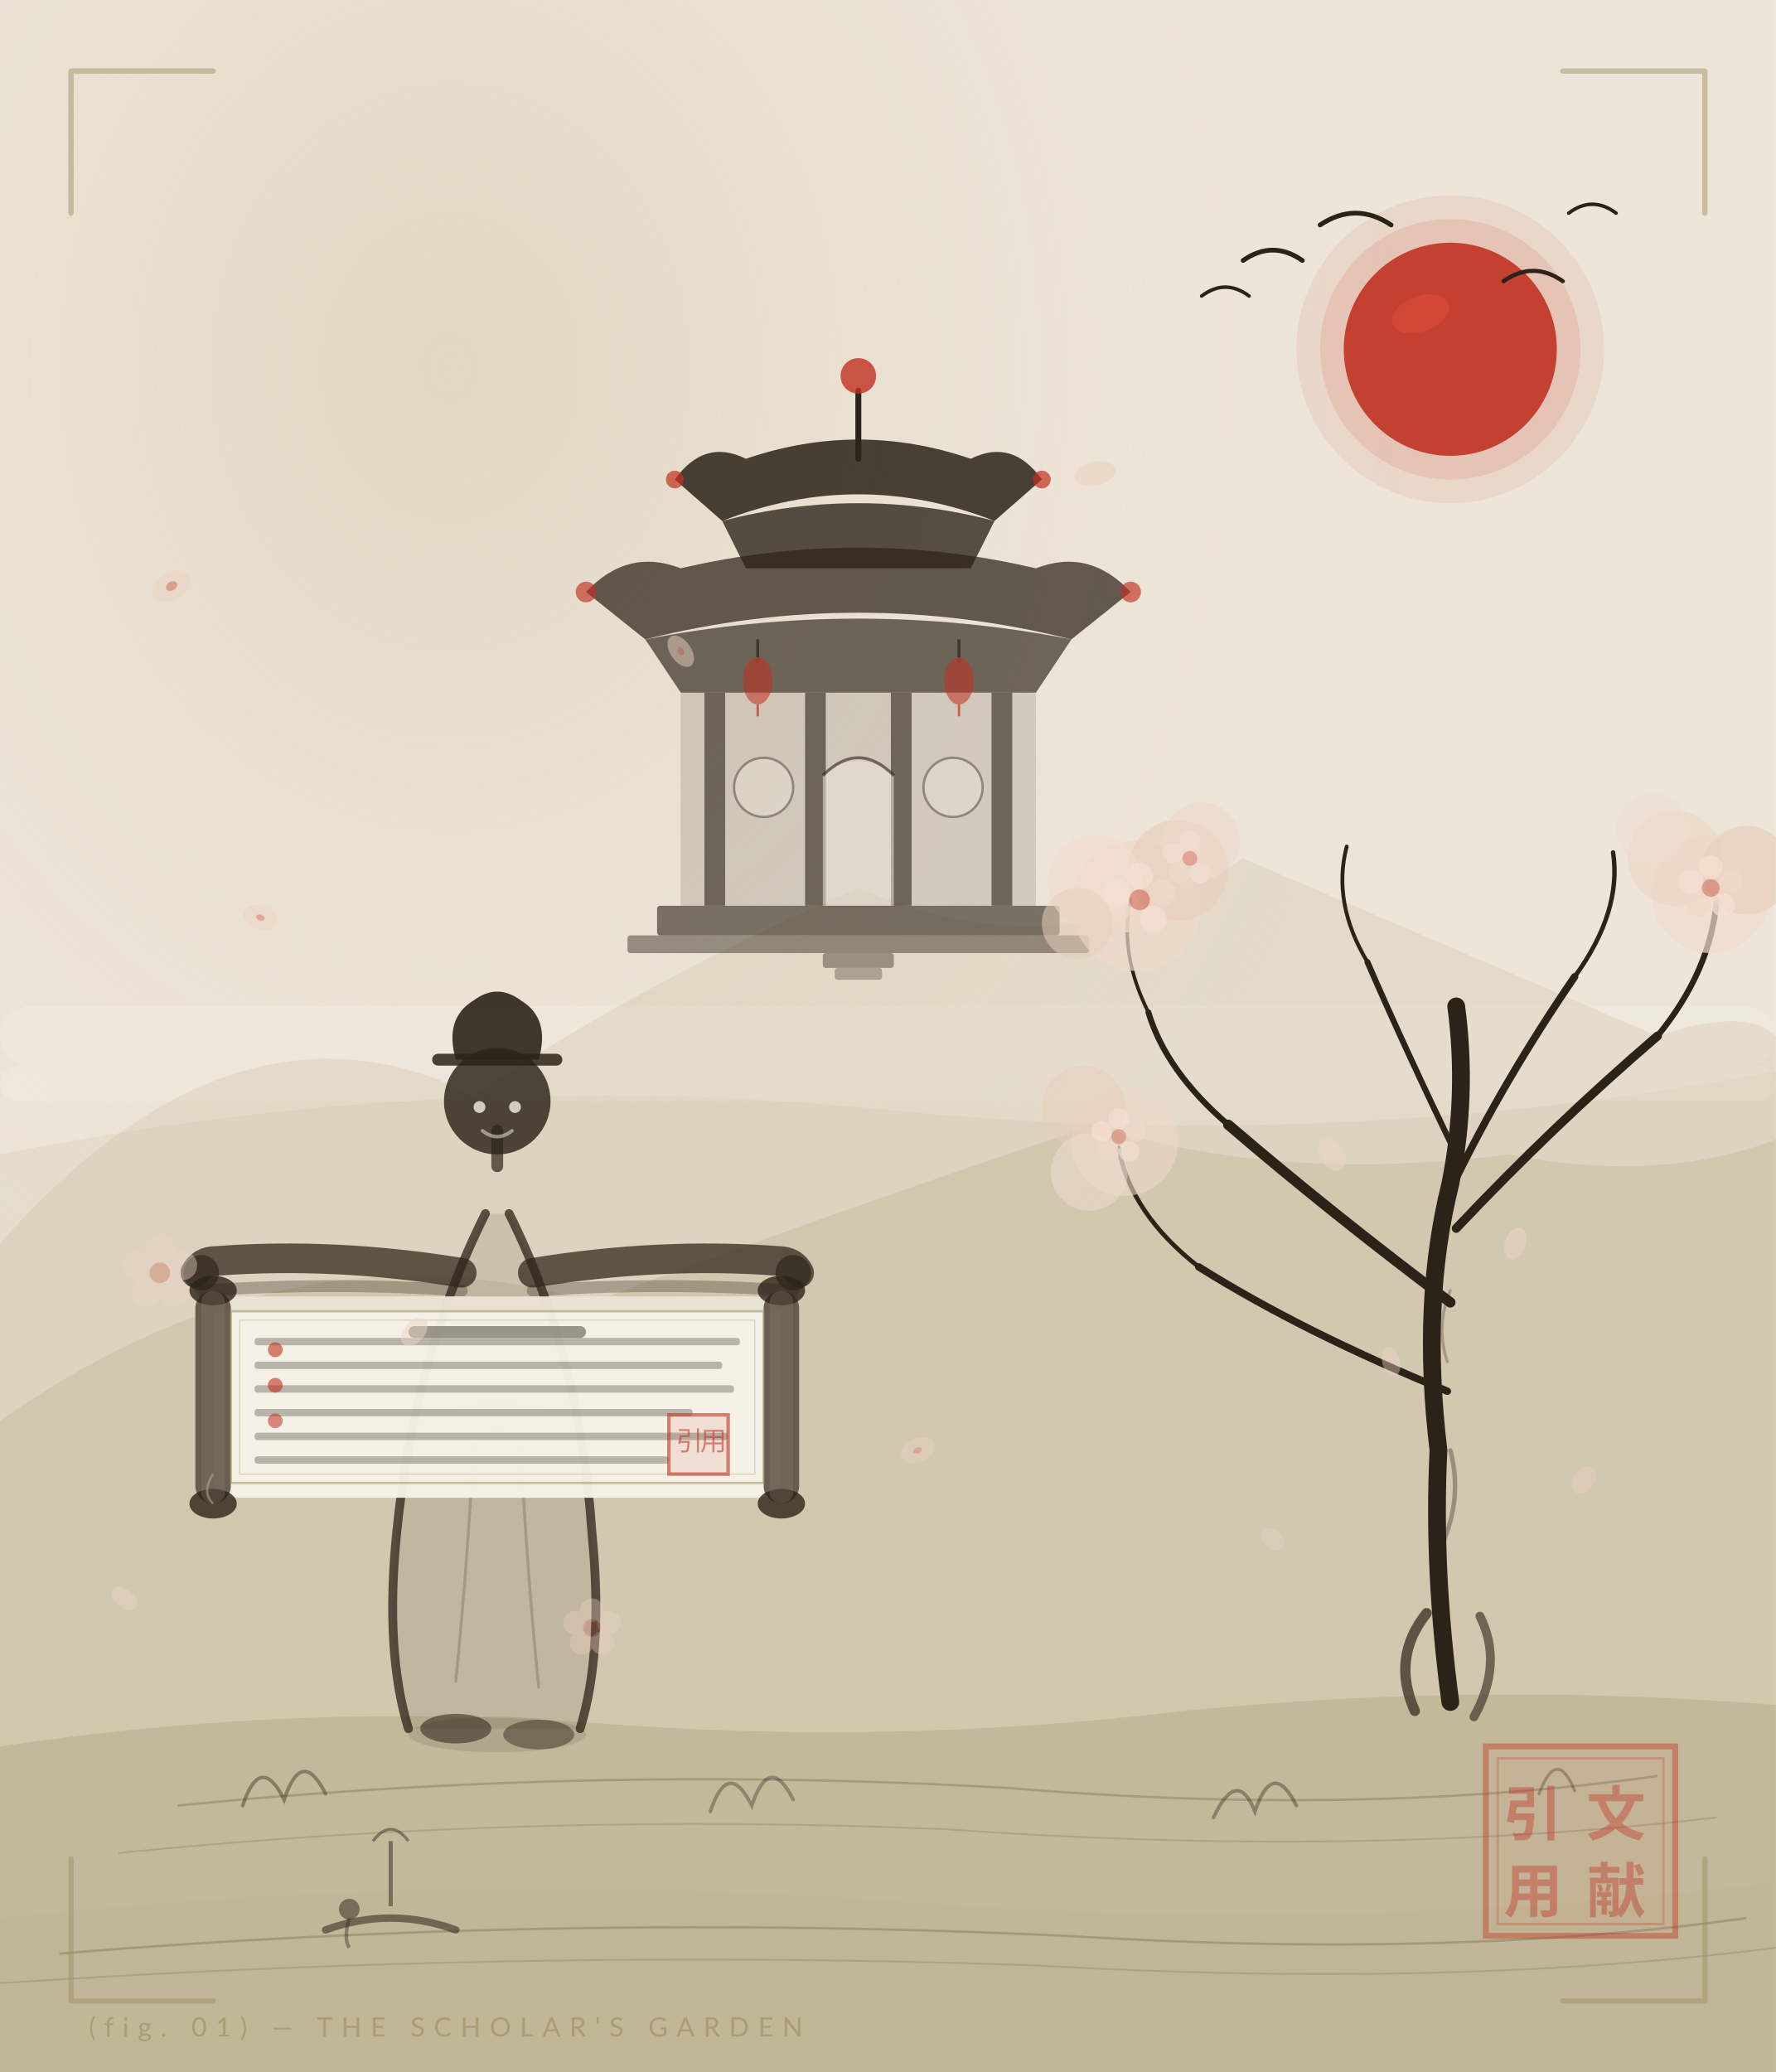
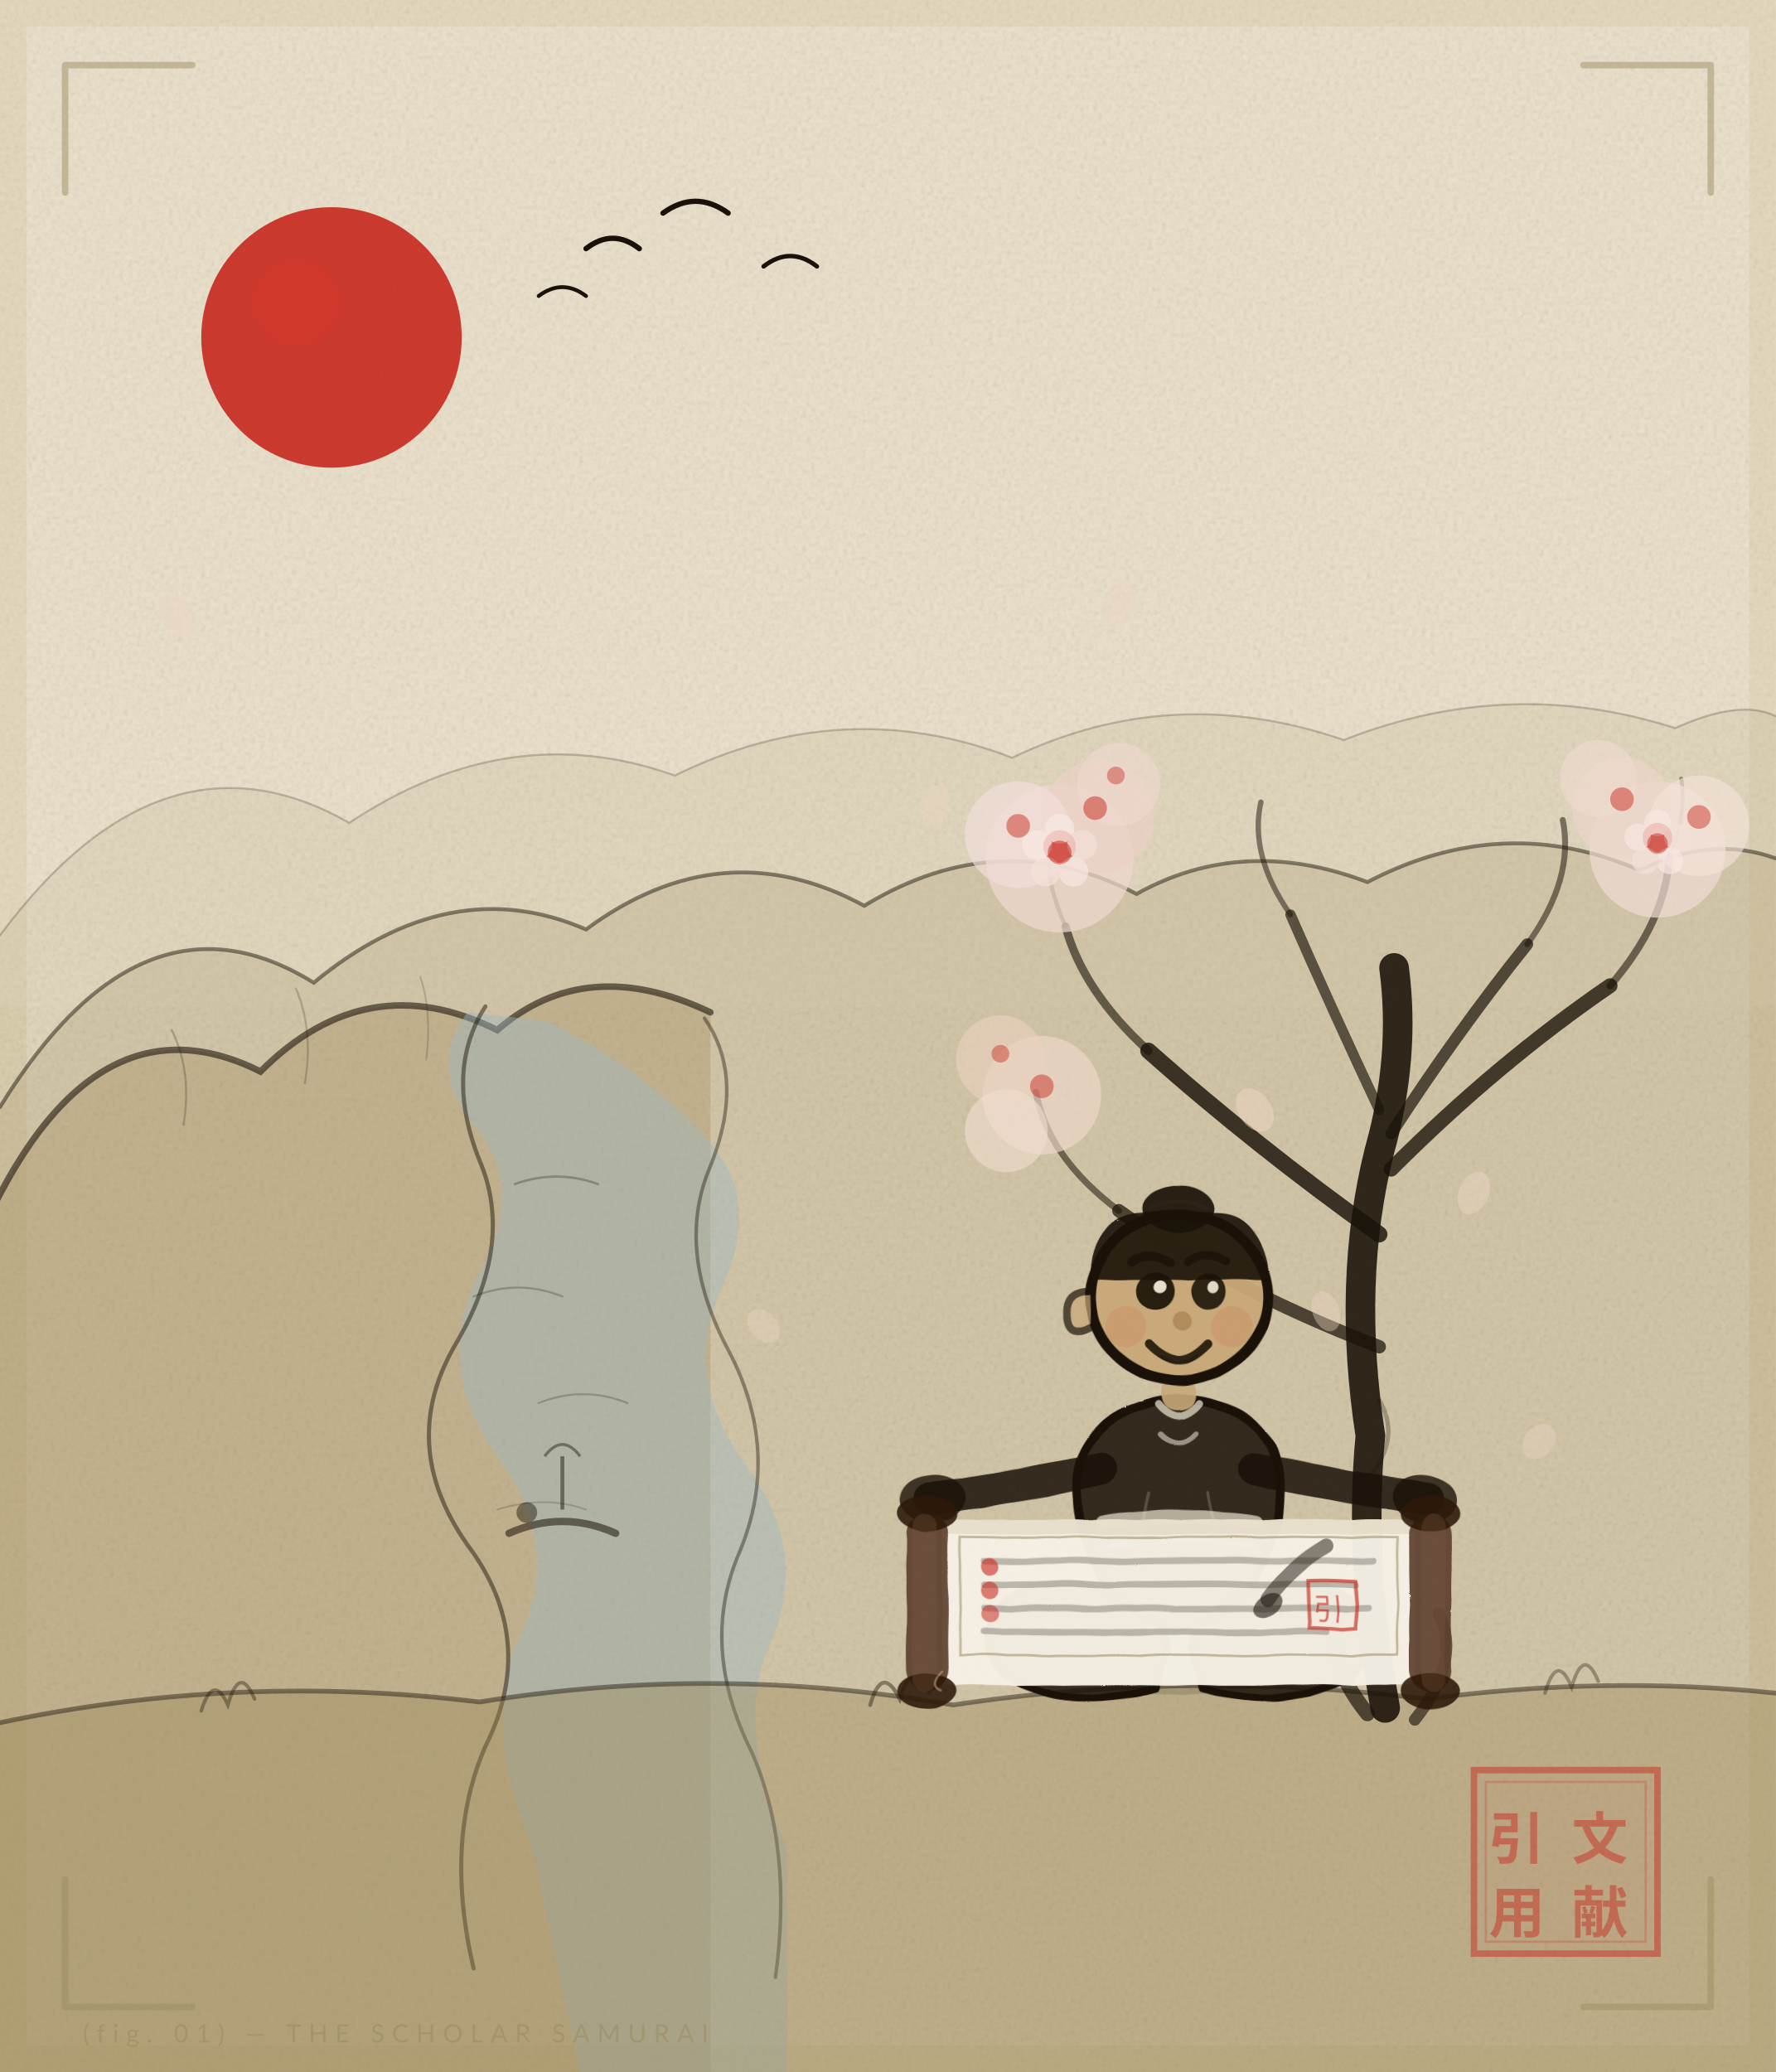
- <svg xmlns="http://www.w3.org/2000/svg" viewBox="0 0 600 700" fill="none">
-   <rect width="600" height="700" fill="#EDE5D8" />
-   <radialGradient id="skyBloom" cx="25%" cy="18%" r="55%">
-     <stop offset="0%" stop-color="#D4C4A8" stop-opacity="0.45" />
-     <stop offset="100%" stop-color="#EDE5D8" stop-opacity="0" />
-   </radialGradient>
-   <rect width="600" height="700" fill="url(#skyBloom)" />
-   <path d="M0 390 Q150 360 300 375 Q450 390 600 362 L600 700 L0 700 Z" fill="#C8B89A" opacity="0.18" />
-   <rect x="0" y="340" width="600" height="20" fill="#F4EFE6" opacity="0.35" rx="10" />
-   <rect x="0" y="360" width="600" height="12" fill="#F4EFE6" opacity="0.25" rx="6" />
-   <path d="M0 420 Q80 330 160 370 Q220 330 290 300 Q360 330 420 290 Q490 320 560 350 Q590 340 600 350 L600 700 L0 700 Z" fill="#C0B090" opacity="0.22" />
-   <path d="M0 480 Q100 410 200 440 Q280 410 370 380 Q430 400 510 390 Q560 400 600 385 L600 700 L0 700 Z" fill="#B8A880" opacity="0.28" />
-   <path d="M0 590 Q100 575 200 582 Q300 590 400 578 Q500 568 600 576 L600 700 L0 700 Z" fill="#A89870" opacity="0.32" />
-   <circle cx="490" cy="118" r="52" fill="#C03020" opacity="0.08" />
-   <circle cx="490" cy="118" r="44" fill="#C03020" opacity="0.12" />
-   <circle cx="490" cy="118" r="36" fill="#C03020" opacity="0.88" />
-   <ellipse cx="480" cy="106" rx="10" ry="6" fill="#E85040" opacity="0.4" transform="rotate(-20 480 106)" />
-   <path d="M420 88 Q430 81 440 88" stroke="#2C2318" stroke-width="1.6" stroke-linecap="round" />
-   <path d="M446 76 Q458 68 470 76" stroke="#2C2318" stroke-width="1.6" stroke-linecap="round" />
-   <path d="M508 95 Q518 88 528 95" stroke="#2C2318" stroke-width="1.4" stroke-linecap="round" />
-   <path d="M406 100 Q414 94 422 100" stroke="#2C2318" stroke-width="1.2" stroke-linecap="round" />
-   <path d="M530 72 Q538 66 546 72" stroke="#2C2318" stroke-width="1.2" stroke-linecap="round" />
-   <g transform="translate(290, 200)">
-     <line x1="0" y1="-68" x2="0" y2="-45" stroke="#2C2318" stroke-width="2" stroke-linecap="round" />
-     <circle cx="0" cy="-73" r="6" fill="#C03020" opacity="0.8" />
-     <path d="M-38 -45 Q-52 -52 -62 -38 L-46 -24 Q0 -42 46 -24 L62 -38 Q52 -52 38 -45 Q0 -58 -38 -45 Z" fill="#2C2318" opacity="0.85" />
-     <circle cx="-62" cy="-38" r="3" fill="#C03020" opacity="0.7" />
-     <circle cx=" 62" cy="-38" r="3" fill="#C03020" opacity="0.7" />
-     <path d="M-46 -24 Q0 -36 46 -24 L38 -8 L-38 -8 Z" fill="#2C2318" opacity="0.78" />
-     <path d="M-60 -8 Q-78 -15 -92 0 L-72 16 Q0 -2 72 16 L92 0 Q78 -15 60 -8 Q0 -22 -60 -8 Z" fill="#2C2318" opacity="0.72" />
-     <circle cx="-92" cy="0" r="3.5" fill="#C03020" opacity="0.65" />
-     <circle cx=" 92" cy="0" r="3.5" fill="#C03020" opacity="0.65" />
-     <path d="M-72 16 Q0 2 72 16 L60 34 L-60 34 Z" fill="#2C2318" opacity="0.66" />
-     <rect x="-60" y="34" width="120" height="72" fill="#2C2318" opacity="0.14" />
-     <rect x="-52" y="34" width="7" height="72" fill="#2C2318" opacity="0.6" />
-     <rect x="-18" y="34" width="7" height="72" fill="#2C2318" opacity="0.6" />
-     <rect x=" 11" y="34" width="7" height="72" fill="#2C2318" opacity="0.6" />
-     <rect x=" 45" y="34" width="7" height="72" fill="#2C2318" opacity="0.6" />
-     <path d="M-12 106 L-12 62 Q0 52 12 62 L12 106 Z" fill="#EDE5D8" opacity="0.55" />
-     <path d="M-12 62 Q0 50 12 62" stroke="#2C2318" stroke-width="1" fill="none" opacity="0.6" />
-     <circle cx="-32" cy="66" r="10" fill="#EDE5D8" opacity="0.4" stroke="#2C2318" stroke-width="0.8" />
-     <circle cx=" 32" cy="66" r="10" fill="#EDE5D8" opacity="0.4" stroke="#2C2318" stroke-width="0.8" />
-     <g opacity="0.7">
-       <line x1="-34" y1="16" x2="-34" y2="24" stroke="#2C2318" stroke-width="1" />
-       <ellipse cx="-34" cy="30" rx="5" ry="8" fill="#C03020" opacity="0.8" />
-       <line x1="-34" y1="38" x2="-34" y2="42" stroke="#C03020" stroke-width="0.8" />
-       <line x1="34" y1="16" x2="34" y2="24" stroke="#2C2318" stroke-width="1" />
-       <ellipse cx="34" cy="30" rx="5" ry="8" fill="#C03020" opacity="0.8" />
-       <line x1="34" y1="38" x2="34" y2="42" stroke="#C03020" stroke-width="0.8" />
+ <svg xmlns="http://www.w3.org/2000/svg" viewBox="0 0 600 700">
+   <defs>
+     <filter id="paper" x="0%" y="0%" width="100%" height="100%">
+       <feTurbulence type="fractalNoise" baseFrequency="0.65" numOctaves="3" stitchTiles="stitch" result="noise" />
+       <feColorMatrix type="saturate" values="0" in="noise" result="grey" />
+       <feBlend in="SourceGraphic" in2="grey" mode="multiply" result="blend" />
+       <feComposite in="blend" in2="SourceGraphic" operator="in" />
+     </filter>
+     <filter id="roughen" x="-5%" y="-5%" width="110%" height="110%">
+       <feTurbulence type="turbulence" baseFrequency="0.035" numOctaves="2" result="noise" seed="5" />
+       <feDisplacementMap in="SourceGraphic" in2="noise" scale="1.2" xChannelSelector="R" yChannelSelector="G" />
+     </filter>
+   </defs>
+   <rect width="600" height="700" fill="#F0E8D4" />
+   <rect width="600" height="700" fill="#E4D8BE" opacity="0.35" filter="url(#paper)" />
+   <rect x="0" y="0" width="600" height="700" fill="none" stroke="#C0A870" stroke-width="18" opacity="0.2" />
+   <rect x="0" y="0" width="600" height="340" fill="#EAE0CC" opacity="0.28" />
+   <circle cx="112" cy="114" r="44" fill="#C8281E" opacity="0.9" />
+   <circle cx="100" cy="102" r="15" fill="#E03020" opacity="0.2" />
+   <path d="M198 84 Q207 77 216 84" stroke="#1A1208" stroke-width="1.8" fill="none" stroke-linecap="round" />
+   <path d="M224 72 Q235 64 246 72" stroke="#1A1208" stroke-width="1.8" fill="none" stroke-linecap="round" />
+   <path d="M258 90 Q267 83 276 90" stroke="#1A1208" stroke-width="1.5" fill="none" stroke-linecap="round" />
+   <path d="M182 100 Q190 94 198 100" stroke="#1A1208" stroke-width="1.3" fill="none" stroke-linecap="round" />
+   <path d="M0 316 Q55 242 118 278 Q172 242 228 262 Q285 234 342 256 Q396 230 454 250 Q510 228 566 246 Q588 236 600 242 L600 700 L0 700 Z" fill="#B8A882" opacity="0.18" />
+   <path d="M0 316 Q55 242 118 278 Q172 242 228 262 Q285 234 342 256 Q396 230 454 250 Q510 228 566 246 Q588 236 600 242" stroke="#1A1208" stroke-width="0.7" fill="none" opacity="0.22" stroke-linecap="round" />
+   <path d="M0 374 Q48 296 106 332 Q152 294 198 314 Q244 280 292 306 Q338 278 384 302 Q420 282 462 298 Q508 274 554 294 Q578 282 600 290 L600 700 L0 700 Z" fill="#A89468" opacity="0.25" />
+   <path d="M0 374 Q48 296 106 332 Q152 294 198 314 Q244 280 292 306 Q338 278 384 302 Q420 282 462 298 Q508 274 554 294 Q578 282 600 290" stroke="#1A1208" stroke-width="1.3" fill="none" opacity="0.48" stroke-linecap="round" />
+   <path d="M-10 425 Q28 332 88 362 Q124 326 168 348 Q198 322 240 342 L240 700 L-10 700 Z" fill="#9C8858" opacity="0.32" />
+   <path d="M-10 425 Q28 332 88 362 Q124 326 168 348 Q198 322 240 342" stroke="#1A1208" stroke-width="2.2" fill="none" opacity="0.58" stroke-linecap="round" />
+   <path d="M58 348 Q65 362 62 380" stroke="#1A1208" stroke-width="0.7" fill="none" opacity="0.22" stroke-linecap="round" />
+   <path d="M100 334 Q106 348 103 366" stroke="#1A1208" stroke-width="0.7" fill="none" opacity="0.2" stroke-linecap="round" />
+   <path d="M142 330 Q146 342 144 358" stroke="#1A1208" stroke-width="0.6" fill="none" opacity="0.18" stroke-linecap="round" />
+   <path d="M185 345 Q218 362 238 384 Q258 404 244 435 Q230 465 252 495 Q274 524 260 556 Q248 582 266 625 L266 700 L196 700 L180 625 Q162 580 176 552 Q190 522 168 492 Q146 462 162 430 Q178 400 160 380 Q144 360 158 342 Z" fill="#9CB8C4" opacity="0.42" />
+   <path d="M164 340 Q150 362 162 392 Q174 420 154 454 Q134 488 158 522 Q182 554 164 590 Q150 622 160 665" stroke="#1A1208" stroke-width="1.4" fill="none" opacity="0.48" stroke-linecap="round" />
+   <path d="M238 344 Q252 364 240 394 Q228 422 246 456 Q264 490 250 524 Q236 556 254 592 Q268 624 262 668" stroke="#1A1208" stroke-width="1.2" fill="none" opacity="0.4" stroke-linecap="round" />
+   <path d="M174 400 Q188 395 202 400" stroke="#1A1208" stroke-width="0.8" fill="none" opacity="0.28" stroke-linecap="round" />
+   <path d="M160 438 Q175 432 190 438" stroke="#1A1208" stroke-width="0.7" fill="none" opacity="0.24" stroke-linecap="round" />
+   <path d="M182 474 Q197 468 212 474" stroke="#1A1208" stroke-width="0.7" fill="none" opacity="0.22" stroke-linecap="round" />
+   <path d="M168 510 Q184 505 198 510" stroke="#1A1208" stroke-width="0.6" fill="none" opacity="0.18" stroke-linecap="round" />
+   <path d="M172 518 Q190 510 208 518" stroke="#1A1208" stroke-width="2.5" fill="none" stroke-linecap="round" opacity="0.55" />
+   <line x1="190" y1="510" x2="190" y2="492" stroke="#1A1208" stroke-width="1.3" opacity="0.48" />
+   <path d="M184 492 Q190 484 196 492" stroke="#1A1208" stroke-width="1" fill="none" opacity="0.43" />
+   <circle cx="178" cy="511" r="3.5" fill="#1A1208" opacity="0.45" />
+   <path d="M0 582 Q80 565 162 575 Q242 562 322 576 Q402 564 482 574 Q542 566 600 572 L600 700 L0 700 Z" fill="#988454" opacity="0.36" />
+   <path d="M0 582 Q80 565 162 575 Q242 562 322 576 Q402 564 482 574 Q542 566 600 572" stroke="#1A1208" stroke-width="1.6" fill="none" opacity="0.44" stroke-linecap="round" />
+   <path d="M294 576 Q298 562 304 574 Q308 560 314 572" stroke="#1A1208" stroke-width="1.3" fill="none" stroke-linecap="round" opacity="0.42" />
+   <path d="M68  578 Q72  565 77  576 Q81  562 86  574" stroke="#1A1208" stroke-width="1.2" fill="none" stroke-linecap="round" opacity="0.36" />
+   <path d="M522 572 Q526 558 531 570 Q535 556 540 568" stroke="#1A1208" stroke-width="1.2" fill="none" stroke-linecap="round" opacity="0.33" />
+   <g transform="translate(468, 345)">
+     <path d="M-6 234 Q-22 214 -15 198" stroke="#1A1208" stroke-width="5" stroke-linecap="round" fill="none" opacity="0.68" />
+     <path d="M10 236 Q26  216 18  200" stroke="#1A1208" stroke-width="4" stroke-linecap="round" fill="none" opacity="0.62" />
+     <path d="M0 232 Q-9 182 -5 140 Q-13 88 -2 44 Q7 12 3 -18" stroke="#1A1208" stroke-width="10" stroke-linecap="round" fill="none" opacity="0.88" />
+     <path d="M-4 152 Q5 140 -2 128" stroke="#1A1208" stroke-width="1.5" fill="none" opacity="0.28" stroke-linecap="round" />
+     <path d="M-2 72  Q-44 42  -80 10" stroke="#1A1208" stroke-width="5.5" stroke-linecap="round" fill="none" opacity="0.82" />
+     <path d="M2  50  Q38  14  76  -12" stroke="#1A1208" stroke-width="5" stroke-linecap="round" fill="none" opacity="0.78" />
+     <path d="M-2 110 Q-54 90  -90 64" stroke="#1A1208" stroke-width="4.5" stroke-linecap="round" fill="none" opacity="0.72" />
+     <path d="M2  38  Q24  4   48  -26" stroke="#1A1208" stroke-width="4" stroke-linecap="round" fill="none" opacity="0.7" />
+     <path d="M-2 30  Q-18 -4  -32 -36" stroke="#1A1208" stroke-width="3.5" stroke-linecap="round" fill="none" opacity="0.65" />
+     <path d="M-80  10  Q-102 -10 -108 -32" stroke="#1A1208" stroke-width="2.8" stroke-linecap="round" fill="none" opacity="0.6" />
+     <path d="M76  -12  Q95  -34  96  -56" stroke="#1A1208" stroke-width="2.5" stroke-linecap="round" fill="none" opacity="0.57" />
+     <path d="M-90  64  Q-114 46 -118 24" stroke="#1A1208" stroke-width="2.2" stroke-linecap="round" fill="none" opacity="0.54" />
+     <path d="M48  -26  Q64  -48  60  -68" stroke="#1A1208" stroke-width="2" stroke-linecap="round" fill="none" opacity="0.52" />
+     <path d="M-32 -36  Q-46 -56 -42  -74" stroke="#1A1208" stroke-width="1.8" stroke-linecap="round" fill="none" opacity="0.5" />
+     <path d="M-108 -32 Q-116 -50 -113 -62" stroke="#1A1208" stroke-width="1.4" stroke-linecap="round" fill="none" opacity="0.42" />
+     <path d="M96  -56  Q102 -70  100 -82" stroke="#1A1208" stroke-width="1.3" stroke-linecap="round" fill="none" opacity="0.4" />
+     <circle cx="-110" cy="-55" r="25" fill="#EED8CE" opacity="0.72" />
+     <circle cx="-97" cy="-69" r="19" fill="#EAD0C4" opacity="0.68" />
+     <circle cx="-124" cy="-63" r="18" fill="#F2DEDA" opacity="0.65" />
+     <circle cx="-90" cy="-80" r="14" fill="#EED8CE" opacity="0.6" />
+     <circle cx="-110" cy="-59" r="5.5" fill="#C8281E" opacity="0.55" />
+     <circle cx="-98" cy="-72" r="4" fill="#C8281E" opacity="0.5" />
+     <circle cx="-124" cy="-66" r="4" fill="#C8281E" opacity="0.48" />
+     <circle cx="-91" cy="-83" r="3" fill="#C8281E" opacity="0.42" />
+     <g transform="translate(-110,-57)" opacity="0.72">
+       <circle cx="0" cy="-8" r="5" fill="#F8E8E2" />
+       <circle cx="7.6" cy="-2.5" r="5" fill="#F4E0D8" />
+       <circle cx="4.7" cy="6.5" r="5" fill="#F8E8E2" />
+       <circle cx="-4.7" cy="6.5" r="5" fill="#F4E0D8" />
+       <circle cx="-7.6" cy="-2.5" r="5" fill="#F8E8E2" />
+       <circle cx="0" cy="0" r="4" fill="#C8281E" opacity="0.62" />
    </g>
-     <rect x="-68" y="106" width="136" height="10" rx="1" fill="#2C2318" opacity="0.6" />
-     <rect x="-78" y="116" width="156" height="6" rx="1" fill="#2C2318" opacity="0.45" />
-     <rect x="-12" y="122" width="24" height="5" rx="1" fill="#2C2318" opacity="0.4" />
-     <rect x="-8" y="127" width="16" height="4" rx="1" fill="#2C2318" opacity="0.3" />
+     <circle cx="92" cy="-58" r="23" fill="#F0DDD4" opacity="0.7" />
+     <circle cx="80" cy="-72" r="17" fill="#ECD5C8" opacity="0.66" />
+     <circle cx="106" cy="-66" r="17" fill="#F4E2D8" opacity="0.63" />
+     <circle cx="72" cy="-82" r="13" fill="#EFDACE" opacity="0.58" />
+     <circle cx="92" cy="-62" r="5" fill="#C8281E" opacity="0.52" />
+     <circle cx="80" cy="-75" r="4" fill="#C8281E" opacity="0.48" />
+     <circle cx="106" cy="-69" r="4" fill="#C8281E" opacity="0.46" />
+     <g transform="translate(92,-60)" opacity="0.68">
+       <circle cx="0" cy="-7" r="4.5" fill="#F8E8E2" />
+       <circle cx="6.7" cy="-2.2" r="4.5" fill="#F4E0D8" />
+       <circle cx="4.1" cy="5.8" r="4.5" fill="#F8E8E2" />
+       <circle cx="-4.1" cy="5.8" r="4.5" fill="#F4E0D8" />
+       <circle cx="-6.7" cy="-2.2" r="4.5" fill="#F8E8E2" />
+       <circle cx="0" cy="0" r="3.5" fill="#C8281E" opacity="0.58" />
+     </g>
+     <circle cx="-116" cy="25" r="20" fill="#EED8CA" opacity="0.66" />
+     <circle cx="-130" cy="13" r="15" fill="#EAD0BE" opacity="0.62" />
+     <circle cx="-128" cy="37" r="14" fill="#F0DDCE" opacity="0.6" />
+     <circle cx="-116" cy="22" r="4" fill="#C8281E" opacity="0.47" />
+     <circle cx="-130" cy="11" r="3" fill="#C8281E" opacity="0.43" />
+     <ellipse cx="-44" cy="30" rx="5.5" ry="8" fill="#ECD5C4" opacity="0.52" transform="rotate(-34 -44 30)" />
+     <ellipse cx="30" cy="58" rx="5" ry="7.5" fill="#ECD5C4" opacity="0.46" transform="rotate(24 30 58)" />
+     <ellipse cx="-20" cy="98" rx="4.5" ry="7" fill="#ECD5C4" opacity="0.4" transform="rotate(-20 -20 98)" />
+     <ellipse cx="52" cy="142" rx="5" ry="6.5" fill="#ECD5C4" opacity="0.36" transform="rotate(40 52 142)" />
  </g>
-   <g transform="translate(490, 360)">
-     <path d="M-12 218 Q-20 200 -8 185" stroke="#2C2318" stroke-width="3.5" stroke-linecap="round" fill="none" opacity="0.7" />
-     <path d="M8 220 Q18 202 10 186" stroke="#2C2318" stroke-width="3" stroke-linecap="round" fill="none" opacity="0.6" />
-     <path d="M0 215 Q-6 170 -4 130 Q-10 80 0 40 Q6 10 2 -20" stroke="#2C2318" stroke-width="6" stroke-linecap="round" fill="none" />
-     <path d="M-2 160 Q4 145 0 130" stroke="#2C2318" stroke-width="1.5" fill="none" opacity="0.35" stroke-linecap="round" />
-     <path d="M-1 100 Q-5 88 0 76" stroke="#2C2318" stroke-width="1" fill="none" opacity="0.28" stroke-linecap="round" />
-     <path d="M0 80 Q-40 50 -75 20" stroke="#2C2318" stroke-width="3.5" stroke-linecap="round" fill="none" />
-     <path d="M2 55 Q35 20 70 -10" stroke="#2C2318" stroke-width="3" stroke-linecap="round" fill="none" />
-     <path d="M-1 110 Q-50 90 -85 68" stroke="#2C2318" stroke-width="2.5" stroke-linecap="round" fill="none" />
-     <path d="M1 40 Q18 5 42 -30" stroke="#2C2318" stroke-width="2.5" stroke-linecap="round" fill="none" />
-     <path d="M2 30 Q-15 -5 -28 -35" stroke="#2C2318" stroke-width="2" stroke-linecap="round" fill="none" />
-     <path d="M-75 20 Q-96 2 -102 -18" stroke="#2C2318" stroke-width="2" stroke-linecap="round" fill="none" />
-     <path d="M70 -10 Q88 -32 90 -56" stroke="#2C2318" stroke-width="2" stroke-linecap="round" fill="none" />
-     <path d="M-85 68 Q-108 50 -112 28" stroke="#2C2318" stroke-width="1.5" stroke-linecap="round" fill="none" />
-     <path d="M42 -30 Q58 -52 55 -72" stroke="#2C2318" stroke-width="1.5" stroke-linecap="round" fill="none" />
-     <path d="M-28 -35 Q-40 -55 -35 -74" stroke="#2C2318" stroke-width="1.3" stroke-linecap="round" fill="none" />
-     <path d="M-102 -18 Q-112 -38 -108 -56" stroke="#2C2318" stroke-width="1.2" stroke-linecap="round" fill="none" />
-     <g opacity="1">
-       <circle cx="-106" cy="-54" r="22" fill="#EED8CA" opacity="0.7" />
-       <circle cx="-92" cy="-66" r="17" fill="#E8CEBC" opacity="0.65" />
-       <circle cx="-120" cy="-62" r="16" fill="#F0DDD0" opacity="0.62" />
-       <circle cx="-84" cy="-76" r="13" fill="#EED8CA" opacity="0.58" />
-       <circle cx="-126" cy="-48" r="12" fill="#E8CEBC" opacity="0.55" />
+   <ellipse cx="60" cy="208" rx="5.5" ry="8" fill="#ECD5C4" opacity="0.46" transform="rotate(-30 60 208)" />
+   <ellipse cx="316" cy="272" rx="5" ry="7" fill="#ECD5C4" opacity="0.4" transform="rotate(16 316 272)" />
+   <ellipse cx="258" cy="448" rx="4.5" ry="6.5" fill="#ECD5C4" opacity="0.36" transform="rotate(-42 258 448)" />
+   <ellipse cx="378" cy="204" rx="5.5" ry="7.5" fill="#ECD5C4" opacity="0.42" transform="rotate(22 378 204)" />
+   <g transform="translate(398, 486)" filter="url(#roughen)">
+     <path d="M-8 84 Q-38 92 -58 80 Q-70 70 -60 56 Q-48 44 -22 52 Q-6 58 -4 70 Z" fill="#1A1208" opacity="0.84" />
+     <path d="M-8 84 Q-38 92 -58 80 Q-70 70 -60 56 Q-48 44 -22 52 Q-6 58 -4 70 Z" fill="none" stroke="#1A1208" stroke-width="2.5" stroke-linejoin="round" />
+     <path d="M8 84 Q38 92 58 80 Q70 70 60 56 Q48 44 22 52 Q6 58 4 70 Z" fill="#1A1208" opacity="0.84" />
+     <path d="M8 84 Q38 92 58 80 Q70 70 60 56 Q48 44 22 52 Q6 58 4 70 Z" fill="none" stroke="#1A1208" stroke-width="2.5" stroke-linejoin="round" />
+     <ellipse cx="0" cy="72" rx="46" ry="14" fill="#1A1208" opacity="0.15" />
+     <path d="M-24 50 Q-40 22 -32 4 Q-24 -12 0 -14 Q24 -12 32 4 Q40 22 24 50 Q14 62 0 64 Q-14 62 -24 50 Z" fill="#1A1208" opacity="0.86" />
+     <path d="M-24 50 Q-40 22 -32 4 Q-24 -12 0 -14 Q24 -12 32 4 Q40 22 24 50 Q14 62 0 64 Q-14 62 -24 50 Z" fill="none" stroke="#1A1208" stroke-width="3" stroke-linejoin="round" />
+     <path d="M-7 -12 Q0 -4 7 -12" stroke="#F0E8D4" stroke-width="2.5" fill="none" stroke-linecap="round" opacity="0.7" />
+     <path d="M-6 -2 Q0 4 6 -2" stroke="#F0E8D4" stroke-width="1.8" fill="none" stroke-linecap="round" opacity="0.55" />
+     <path d="M-26 28 Q0 24 26 28" stroke="#F0E8D4" stroke-width="4.5" fill="none" stroke-linecap="round" opacity="0.68" />
+     <path d="M-24 36 Q0 32 24 36" stroke="#F0E8D4" stroke-width="2.2" fill="none" stroke-linecap="round" opacity="0.45" />
+     <path d="M-10 18 Q-14 40 -16 58" stroke="#F0E8D4" stroke-width="1" fill="none" opacity="0.2" stroke-linecap="round" />
+     <path d="M10 18 Q14 40 16 58" stroke="#F0E8D4" stroke-width="1" fill="none" opacity="0.2" stroke-linecap="round" />
+     <rect x="-6" y="-21" width="12" height="11" rx="5" fill="#C8A878" opacity="0.9" />
+     <ellipse cx="0" cy="-48" rx="30" ry="28" fill="#C8A878" opacity="0.95" />
+     <ellipse cx="0" cy="-48" rx="30" ry="28" fill="none" stroke="#1A1208" stroke-width="3.5" />
+     <path d="M-30 -54 Q-28 -76 -12 -76 Q0 -78 12 -76 Q28 -76 30 -54" fill="#1A1208" opacity="0.9" stroke="#1A1208" stroke-width="1" />
+     <ellipse cx="0" cy="-78" rx="12" ry="8" fill="#1A1208" opacity="0.92" />
+     <path d="M-10 -78 Q0 -83 10 -78" stroke="#3A2818" stroke-width="1.2" fill="none" opacity="0.4" />
+     <circle cx="-8" cy="-50" r="6.5" fill="#1A1208" opacity="0.92" />
+     <circle cx=" 10" cy="-50" r="6" fill="#1A1208" opacity="0.88" />
+     <circle cx="-6.5" cy="-51.5" r="2.2" fill="#F0E8D4" opacity="0.95" />
+     <circle cx="11.5" cy="-51.5" r="2" fill="#F0E8D4" opacity="0.92" />
+     <circle cx="1" cy="-40" r="3.2" fill="#A07848" opacity="0.6" />
+     <path d="M-10 -32 Q0 -22 10 -32" stroke="#1A1208" stroke-width="3" fill="none" stroke-linecap="round" opacity="0.88" />
+     <path d="M-6 -28 Q0 -24 6 -28" stroke="#1A1208" stroke-width="1.2" fill="none" stroke-linecap="round" opacity="0.35" />
+     <circle cx="-18" cy="-38" r="7" fill="#C86848" opacity="0.2" />
+     <circle cx=" 18" cy="-38" r="7" fill="#C86848" opacity="0.2" />
+     <path d="M-16 -60 Q-10 -64 -3  -60" stroke="#1A1208" stroke-width="3" fill="none" stroke-linecap="round" opacity="0.82" />
+     <path d="M  3 -60 Q  9 -64  16 -60" stroke="#1A1208" stroke-width="2.8" fill="none" stroke-linecap="round" opacity="0.82" />
+     <path d="M-30 -50 Q-38 -50 -38 -42 Q-38 -34 -30 -38" stroke="#1A1208" stroke-width="2.5" fill="#C8A878" stroke-linecap="round" opacity="0.7" />
+     <path d="M-26 10 Q-55 16 -84 20" stroke="#1A1208" stroke-width="11" stroke-linecap="round" fill="none" opacity="0.85" />
+     <ellipse cx="-83" cy="20" rx="11" ry="8" fill="#1A1208" opacity="0.8" transform="rotate(-7 -83 20)" />
+     <path d="M26 10 Q55 16 84 20" stroke="#1A1208" stroke-width="11" stroke-linecap="round" fill="none" opacity="0.85" />
+     <ellipse cx="83" cy="20" rx="11" ry="8" fill="#1A1208" opacity="0.8" transform="rotate(7 83 20)" />
+     <rect x="-80" y="27" width="160" height="56" rx="3" fill="#F5F0E4" opacity="0.97" />
+     <rect x="-80" y="27" width="160" height="5" rx="2" fill="#D4C8A8" opacity="0.4" />
+     <rect x="-92" y="25" width="14" height="60" rx="7" fill="#5C4030" opacity="0.92" />
+     <ellipse cx="-85" cy="25" rx="10" ry="6" fill="#2C1808" opacity="0.88" />
+     <ellipse cx="-85" cy="85" rx="10" ry="6" fill="#2C1808" opacity="0.88" />
+     <rect x="-90" y="25" width="8" height="60" rx="4" fill="#7A5840" opacity="0.3" />
+     <rect x="78" y="25" width="14" height="60" rx="7" fill="#5C4030" opacity="0.92" />
+     <ellipse cx="85" cy="25" rx="10" ry="6" fill="#2C1808" opacity="0.88" />
+     <ellipse cx="85" cy="85" rx="10" ry="6" fill="#2C1808" opacity="0.88" />
+     <rect x="82" y="25" width="8" height="60" rx="4" fill="#7A5840" opacity="0.3" />
+     <rect x="-74" y="33" width="148" height="40" fill="none" stroke="#9B8B5E" stroke-width="0.8" opacity="0.55" />
+     <g opacity="0.26" transform="translate(-67, 40)">
+       <rect x="0" y="0" width="134" height="2.2" rx="1" fill="#1A1208" />
+       <rect x="0" y="8" width="128" height="2.2" rx="1" fill="#1A1208" />
+       <rect x="0" y="16" width="132" height="2.2" rx="1" fill="#1A1208" />
+       <rect x="0" y="24" width="118" height="2.2" rx="1" fill="#1A1208" />
    </g>
-     <g transform="translate(-105,-56)" opacity="0.72">
-       <circle cx="0" cy="-8" r="4.5" fill="#F4E0D4" />
-       <circle cx="7.6" cy="-2.5" r="4.5" fill="#F0D8C8" />
-       <circle cx="4.7" cy="6.5" r="4.5" fill="#F4E0D4" />
-       <circle cx="-4.7" cy="6.5" r="4.5" fill="#F0D8C8" />
-       <circle cx="-7.6" cy="-2.5" r="4.5" fill="#F4E0D4" />
-       <circle cx="0" cy="0" r="3.5" fill="#C03020" opacity="0.55" />
+     <circle cx="-64" cy="43" r="3" fill="#C8281E" opacity="0.6" />
+     <circle cx="-64" cy="51" r="3" fill="#C8281E" opacity="0.58" />
+     <circle cx="-64" cy="59" r="3" fill="#C8281E" opacity="0.52" />
+     <g transform="translate(44, 48)" opacity="0.65">
+       <rect x="0" y="0" width="16" height="16" fill="none" stroke="#C8281E" stroke-width="1.2" />
+       <text x="1.5" y="13" font-size="10" fill="#C8281E" font-family="Georgia,serif">引</text>
    </g>
-     <g transform="translate(-88,-70)" opacity="0.6">
-       <circle cx="0" cy="-6" r="3.5" fill="#F4E0D4" />
-       <circle cx="5.7" cy="-1.8" r="3.5" fill="#F0D8C8" />
-       <circle cx="3.5" cy="5" r="3.5" fill="#F4E0D4" />
-       <circle cx="-3.5" cy="5" r="3.5" fill="#F0D8C8" />
-       <circle cx="-5.7" cy="-1.8" r="3.5" fill="#F4E0D4" />
-       <circle cx="0" cy="0" r="2.5" fill="#C03020" opacity="0.5" />
-     </g>
-     <g opacity="1">
-       <circle cx="88" cy="-58" r="20" fill="#F0DDD0" opacity="0.7" />
-       <circle cx="76" cy="-70" r="16" fill="#ECD5C5" opacity="0.65" />
-       <circle cx="100" cy="-66" r="15" fill="#E8CDBB" opacity="0.62" />
-       <circle cx="68" cy="-80" r="12" fill="#F0DDD0" opacity="0.58" />
-     </g>
-     <g transform="translate(88,-60)" opacity="0.72">
-       <circle cx="0" cy="-7" r="4" fill="#F4E0D4" />
-       <circle cx="6.7" cy="-2.2" r="4" fill="#F0D8C8" />
-       <circle cx="4.1" cy="5.7" r="4" fill="#F4E0D4" />
-       <circle cx="-4.1" cy="5.7" r="4" fill="#F0D8C8" />
-       <circle cx="-6.7" cy="-2.2" r="4" fill="#F4E0D4" />
-       <circle cx="0" cy="0" r="3" fill="#C03020" opacity="0.5" />
-     </g>
-     <g opacity="0.9">
-       <circle cx="-110" cy="26" r="18" fill="#EED8CA" opacity="0.65" />
-       <circle cx="-124" cy="14" r="14" fill="#E8CEBC" opacity="0.6" />
-       <circle cx="-122" cy="36" r="13" fill="#F0DDD0" opacity="0.58" />
-     </g>
-     <g transform="translate(-112,24)" opacity="0.65">
-       <circle cx="0" cy="-6" r="3.5" fill="#F4E0D4" />
-       <circle cx="5.7" cy="-1.8" r="3.5" fill="#F0D8C8" />
-       <circle cx="3.5" cy="5" r="3.5" fill="#F4E0D4" />
-       <circle cx="-3.5" cy="5" r="3.5" fill="#F0D8C8" />
-       <circle cx="-5.7" cy="-1.8" r="3.5" fill="#F4E0D4" />
-       <circle cx="0" cy="0" r="2.5" fill="#C03020" opacity="0.45" />
-     </g>
-     <ellipse cx="-40" cy="30" rx="4" ry="6" fill="#ECD5C5" opacity="0.55" transform="rotate(-30 -40 30)" />
-     <ellipse cx="22" cy="60" rx="3.5" ry="5.5" fill="#ECD5C5" opacity="0.48" transform="rotate(20 22 60)" />
-     <ellipse cx="-20" cy="100" rx="3" ry="5" fill="#ECD5C5" opacity="0.42" transform="rotate(-15 -20 100)" />
-     <ellipse cx="45" cy="140" rx="3.5" ry="5" fill="#ECD5C5" opacity="0.38" transform="rotate(35 45 140)" />
-     <ellipse cx="-60" cy="160" rx="3" ry="4.5" fill="#ECD5C5" opacity="0.35" transform="rotate(-45 -60 160)" />
+     <path d="M-80 78 Q-85 83 -80 85" stroke="#C8B890" stroke-width="0.8" fill="none" opacity="0.5" />
+     <path d="M30 54 Q40 42 50 36" stroke="#1A1208" stroke-width="5" stroke-linecap="round" fill="none" opacity="0.5" />
+     <ellipse cx="30" cy="56" rx="5.5" ry="3.5" fill="#1A1208" opacity="0.58" transform="rotate(-30 30 56)" />
  </g>
-   <g transform="translate(168, 368)">
-     <ellipse cx="0" cy="218" rx="30" ry="6" fill="#2C2318" opacity="0.12" />
-     <path d="M-4 42 Q-28 90 -34 150 Q-38 190 -30 216" stroke="#2C2318" stroke-width="3" stroke-linecap="round" fill="none" opacity="0.75" />
-     <path d="M4 42 Q28 90 32 150 Q36 190 28 216" stroke="#2C2318" stroke-width="3" stroke-linecap="round" fill="none" opacity="0.75" />
-     <path d="M-4 42 Q-28 90 -34 150 Q-38 190 -30 216 L28 216 Q36 190 32 150 Q28 90 4 42 Z" fill="#2C2318" opacity="0.1" />
-     <path d="M-12 62 Q-55 55 -95 58 Q-100 58 -102 62" stroke="#2C2318" stroke-width="10" stroke-linecap="round" fill="none" opacity="0.72" />
-     <path d="M-12 68 Q-55 65 -100 68" stroke="#2C2318" stroke-width="4" stroke-linecap="round" fill="none" opacity="0.3" />
-     <path d="M12 62 Q55 55 95 58 Q100 58 102 62" stroke="#2C2318" stroke-width="10" stroke-linecap="round" fill="none" opacity="0.72" />
-     <path d="M12 68 Q55 65 100 68" stroke="#2C2318" stroke-width="4" stroke-linecap="round" fill="none" opacity="0.3" />
-     <path d="M-20 110 Q0 105 20 110" stroke="#9B8B5E" stroke-width="2.5" fill="none" stroke-linecap="round" opacity="0.6" />
-     <path d="M-18 118 Q0 114 18 118" stroke="#9B8B5E" stroke-width="1.5" fill="none" stroke-linecap="round" opacity="0.4" />
-     <path d="M-8 120 Q-10 160 -14 200" stroke="#2C2318" stroke-width="1" fill="none" opacity="0.2" stroke-linecap="round" />
-     <path d="M8 122 Q10 162 14 202" stroke="#2C2318" stroke-width="1" fill="none" opacity="0.2" stroke-linecap="round" />
-     <ellipse cx="-14" cy="216" rx="12" ry="5" fill="#2C2318" opacity="0.55" />
-     <ellipse cx=" 14" cy="218" rx="12" ry="5" fill="#2C2318" opacity="0.45" />
-     <line x1="0" y1="14" x2="0" y2="26" stroke="#2C2318" stroke-width="4" stroke-linecap="round" opacity="0.7" />
-     <circle cx="0" cy="4" r="18" fill="#2C2318" opacity="0.82" />
-     <path d="M-14 -10 Q-18 -24 -8 -30 Q0 -36 8 -30 Q18 -24 14 -10" fill="#2C2318" opacity="0.9" />
-     <rect x="-22" y="-12" width="44" height="4" rx="2" fill="#2C2318" opacity="0.85" />
-     <circle cx="-6" cy="6" r="2" fill="#F4EFE6" opacity="0.8" />
-     <circle cx=" 6" cy="6" r="2" fill="#F4EFE6" opacity="0.8" />
-     <path d="M-5 14 Q0 18 5 14" stroke="#F4EFE6" stroke-width="1.2" fill="none" opacity="0.5" stroke-linecap="round" />
-     <circle cx="-100" cy="62" r="6" fill="#2C2318" opacity="0.65" />
-     <circle cx="100" cy="62" r="6" fill="#2C2318" opacity="0.65" />
-     <rect x="-96" y="70" width="192" height="68" rx="2" fill="#F7F2E8" opacity="0.96" />
-     <rect x="-96" y="70" width="192" height="5" rx="2" fill="#D4C9B5" opacity="0.35" />
-     <rect x="-102" y="68" width="12" height="72" rx="6" fill="#5C4F40" opacity="0.9" />
-     <ellipse cx="-96" cy="68" rx="8" ry="5" fill="#2C2318" opacity="0.8" />
-     <ellipse cx="-96" cy="140" rx="8" ry="5" fill="#2C2318" opacity="0.8" />
-     <rect x="-100" y="68" width="8" height="72" rx="4" fill="#8A7D6E" opacity="0.3" />
-     <rect x=" 90" y="68" width="12" height="72" rx="6" fill="#5C4F40" opacity="0.9" />
-     <ellipse cx="96" cy="68" rx="8" ry="5" fill="#2C2318" opacity="0.8" />
-     <ellipse cx="96" cy="140" rx="8" ry="5" fill="#2C2318" opacity="0.8" />
-     <rect x="92" y="68" width="8" height="72" rx="4" fill="#8A7D6E" opacity="0.3" />
-     <rect x="-90" y="75" width="180" height="58" fill="none" stroke="#9B8B5E" stroke-width="0.8" opacity="0.5" />
-     <rect x="-87" y="78" width="174" height="52" fill="none" stroke="#9B8B5E" stroke-width="0.4" opacity="0.3" />
-     <g opacity="0.3" transform="translate(-82, 84)">
-       <rect x="0" y="0" width="164" height="2.5" rx="1" fill="#2C2318" />
-       <rect x="0" y="8" width="158" height="2.5" rx="1" fill="#2C2318" />
-       <rect x="0" y="16" width="162" height="2.5" rx="1" fill="#2C2318" />
-       <rect x="0" y="24" width="148" height="2.5" rx="1" fill="#2C2318" />
-       <rect x="0" y="32" width="160" height="2.5" rx="1" fill="#2C2318" />
-       <rect x="0" y="40" width="140" height="2.5" rx="1" fill="#2C2318" />
-     </g>
-     <rect x="-30" y="80" width="60" height="4" rx="2" fill="#2C2318" opacity="0.45" />
-     <circle cx="-75" cy="88" r="2.5" fill="#C03020" opacity="0.6" />
-     <circle cx="-75" cy="100" r="2.5" fill="#C03020" opacity="0.6" />
-     <circle cx="-75" cy="112" r="2.5" fill="#C03020" opacity="0.55" />
-     <g transform="translate(58, 110)" opacity="0.6">
-       <rect x="0" y="0" width="20" height="20" fill="#C03020" opacity="0.15" />
-       <rect x="0" y="0" width="20" height="20" fill="none" stroke="#C03020" stroke-width="1.2" />
-       <text x="2.5" y="12" font-size="9" fill="#C03020" font-family="Georgia, serif">引</text>
-       <text x="10.5" y="12" font-size="9" fill="#C03020" font-family="Georgia, serif">用</text>
-     </g>
-     <path d="M-96 130 Q-100 136 -96 140" stroke="#BFB090" stroke-width="0.8" fill="none" opacity="0.5" />
+   <path d="M22 22 L22 65 M22 22 L65 22" stroke="#9B8B5E" stroke-width="2.2" opacity="0.48" stroke-linecap="round" />
+   <path d="M578 22 L578 65 M578 22 L535 22" stroke="#9B8B5E" stroke-width="2.2" opacity="0.48" stroke-linecap="round" />
+   <path d="M22 678 L22 635 M22 678 L65 678" stroke="#9B8B5E" stroke-width="2.2" opacity="0.48" stroke-linecap="round" />
+   <path d="M578 678 L578 635 M578 678 L535 678" stroke="#9B8B5E" stroke-width="2.2" opacity="0.48" stroke-linecap="round" />
+   <g transform="translate(498, 598)" opacity="0.5">
+     <rect x="0" y="0" width="62" height="62" fill="#C8281E" opacity="0.1" />
+     <rect x="0" y="0" width="62" height="62" fill="none" stroke="#C8281E" stroke-width="2.2" />
+     <rect x="4" y="4" width="54" height="54" fill="none" stroke="#C8281E" stroke-width="0.8" opacity="0.5" />
+     <text x="5" y="30" font-size="19" fill="#C8281E" font-family="Georgia,serif" font-weight="bold">引</text>
+     <text x="5" y="55" font-size="19" fill="#C8281E" font-family="Georgia,serif" font-weight="bold">用</text>
+     <text x="33" y="30" font-size="19" fill="#C8281E" font-family="Georgia,serif" font-weight="bold">文</text>
+     <text x="33" y="55" font-size="19" fill="#C8281E" font-family="Georgia,serif" font-weight="bold">献</text>
  </g>
-   <path d="M60 610 Q200 596 340 604 Q460 614 560 600" stroke="#2C2318" stroke-width="0.8" fill="none" opacity="0.2" />
-   <path d="M40 626 Q180 612 320 618 Q460 628 580 614" stroke="#2C2318" stroke-width="0.6" fill="none" opacity="0.15" />
-   <path d="M82  610 Q88  592 96  608 Q102 590 110 606" stroke="#2C2318" stroke-width="1.2" fill="none" stroke-linecap="round" opacity="0.4" />
-   <path d="M240 612 Q246 594 254 610 Q260 592 268 608" stroke="#2C2318" stroke-width="1.2" fill="none" stroke-linecap="round" opacity="0.35" />
-   <path d="M410 614 Q418 597 424 612 Q430 594 438 610" stroke="#2C2318" stroke-width="1.2" fill="none" stroke-linecap="round" opacity="0.38" />
-   <path d="M520 606 Q526 590 532 605" stroke="#2C2318" stroke-width="1" fill="none" stroke-linecap="round" opacity="0.3" />
-   <path d="M0 648 Q150 632 300 642 Q450 654 600 636 L600 700 L0 700 Z" fill="#BFB090" opacity="0.28" />
-   <path d="M20 660 Q190 646 360 654 Q490 662 590 648" stroke="#2C2318" stroke-width="0.8" fill="none" opacity="0.2" />
-   <path d="M0 670 Q180 658 350 664 Q490 672 600 658" stroke="#2C2318" stroke-width="0.6" fill="none" opacity="0.14" />
-   <path d="M110 652 Q132 644 154 652" stroke="#2C2318" stroke-width="2.5" fill="none" stroke-linecap="round" opacity="0.55" />
-   <line x1="132" y1="644" x2="132" y2="622" stroke="#2C2318" stroke-width="1.4" opacity="0.5" />
-   <path d="M126 622 Q132 614 138 622" stroke="#2C2318" stroke-width="1" fill="none" opacity="0.45" />
-   <circle cx="118" cy="645" r="3.5" fill="#2C2318" opacity="0.5" />
-   <path d="M118 648 Q116 655 118 658" stroke="#2C2318" stroke-width="1.2" fill="none" opacity="0.4" />
-   <g transform="translate(58, 198) rotate(-30)">
-     <ellipse cx="0" cy="0" rx="7" ry="4.5" fill="#ECD5C5" opacity="0.62" />
-     <ellipse cx="0" cy="0" rx="2" ry="1.5" fill="#C03020" opacity="0.35" />
-   </g>
-   <g transform="translate(88, 310) rotate(18)">
-     <ellipse cx="0" cy="0" rx="6" ry="4" fill="#ECD5C5" opacity="0.55" />
-     <ellipse cx="0" cy="0" rx="1.5" ry="1" fill="#C03020" opacity="0.3" />
-   </g>
-   <g transform="translate(140, 450) rotate(-48)">
-     <ellipse cx="0" cy="0" rx="5.5" ry="3.5" fill="#ECD5C5" opacity="0.5" />
-   </g>
-   <g transform="translate(54, 430)" opacity="0.42">
-     <circle cx="0" cy="-8" r="5" fill="#ECD5C5" />
-     <circle cx="7.6" cy="-2.5" r="5" fill="#ECD5C5" />
-     <circle cx="4.7" cy="6.5" r="5" fill="#ECD5C5" />
-     <circle cx="-4.7" cy="6.5" r="5" fill="#ECD5C5" />
-     <circle cx="-7.6" cy="-2.5" r="5" fill="#ECD5C5" />
-     <circle cx="0" cy="0" r="3.5" fill="#C03020" opacity="0.55" />
-   </g>
-   <g transform="translate(230, 220) rotate(55)">
-     <ellipse cx="0" cy="0" rx="6" ry="3.5" fill="#ECD5C5" opacity="0.48" />
-     <ellipse cx="0" cy="0" rx="1.5" ry="1" fill="#C03020" opacity="0.28" />
-   </g>
-   <g transform="translate(370, 160) rotate(-12)">
-     <ellipse cx="0" cy="0" rx="7" ry="4" fill="#E8CDBB" opacity="0.45" />
-   </g>
-   <g transform="translate(200, 550)" opacity="0.35">
-     <circle cx="0" cy="-6" r="4" fill="#ECD5C5" />
-     <circle cx="5.7" cy="-1.8" r="4" fill="#ECD5C5" />
-     <circle cx="3.5" cy="5" r="4" fill="#ECD5C5" />
-     <circle cx="-3.5" cy="5" r="4" fill="#ECD5C5" />
-     <circle cx="-5.7" cy="-1.8" r="4" fill="#ECD5C5" />
-     <circle cx="0" cy="0" r="3" fill="#C03020" opacity="0.5" />
-   </g>
-   <g transform="translate(42, 540) rotate(40)">
-     <ellipse cx="0" cy="0" rx="5" ry="3" fill="#ECD5C5" opacity="0.4" />
-   </g>
-   <g transform="translate(310, 490) rotate(-22)">
-     <ellipse cx="0" cy="0" rx="6" ry="4" fill="#ECD5C5" opacity="0.38" />
-     <ellipse cx="0" cy="0" rx="1.5" ry="1" fill="#C03020" opacity="0.22" />
-   </g>
-   <path d="M24 24 L24 72 M24 24 L72 24" stroke="#9B8B5E" stroke-width="1.8" opacity="0.45" stroke-linecap="round" />
-   <path d="M576 24 L576 72 M576 24 L528 24" stroke="#9B8B5E" stroke-width="1.8" opacity="0.45" stroke-linecap="round" />
-   <path d="M24 676 L24 628 M24 676 L72 676" stroke="#9B8B5E" stroke-width="1.8" opacity="0.45" stroke-linecap="round" />
-   <path d="M576 676 L576 628 M576 676 L528 676" stroke="#9B8B5E" stroke-width="1.8" opacity="0.45" stroke-linecap="round" />
-   <g transform="translate(502, 590)" opacity="0.42">
-     <rect x="0" y="0" width="64" height="64" fill="#C03020" opacity="0.1" />
-     <rect x="0" y="0" width="64" height="64" fill="none" stroke="#C03020" stroke-width="2" />
-     <rect x="4" y="4" width="56" height="56" fill="none" stroke="#C03020" stroke-width="0.8" opacity="0.6" />
-     <text x="6" y="30" font-size="20" fill="#C03020" font-family="Georgia, 'Noto Serif SC', serif" font-weight="bold">引</text>
-     <text x="6" y="56" font-size="20" fill="#C03020" font-family="Georgia, 'Noto Serif SC', serif" font-weight="bold">用</text>
-     <text x="34" y="30" font-size="20" fill="#C03020" font-family="Georgia, 'Noto Serif SC', serif" font-weight="bold">文</text>
-     <text x="34" y="56" font-size="20" fill="#C03020" font-family="Georgia, 'Noto Serif SC', serif" font-weight="bold">献</text>
-   </g>
-   <text x="30" y="688" font-family="'Lato', 'Helvetica Neue', sans-serif" font-size="9" letter-spacing="3" fill="#9B8B5E" opacity="0.6" text-transform="uppercase">(fig. 01) — THE SCHOLAR'S GARDEN</text>
+   <text x="28" y="690" font-family="'Lato','Helvetica Neue',sans-serif" font-size="8.5" letter-spacing="2.5" fill="#9B8B5E" opacity="0.55">(fig. 01) — THE SCHOLAR SAMURAI</text>
</svg>
